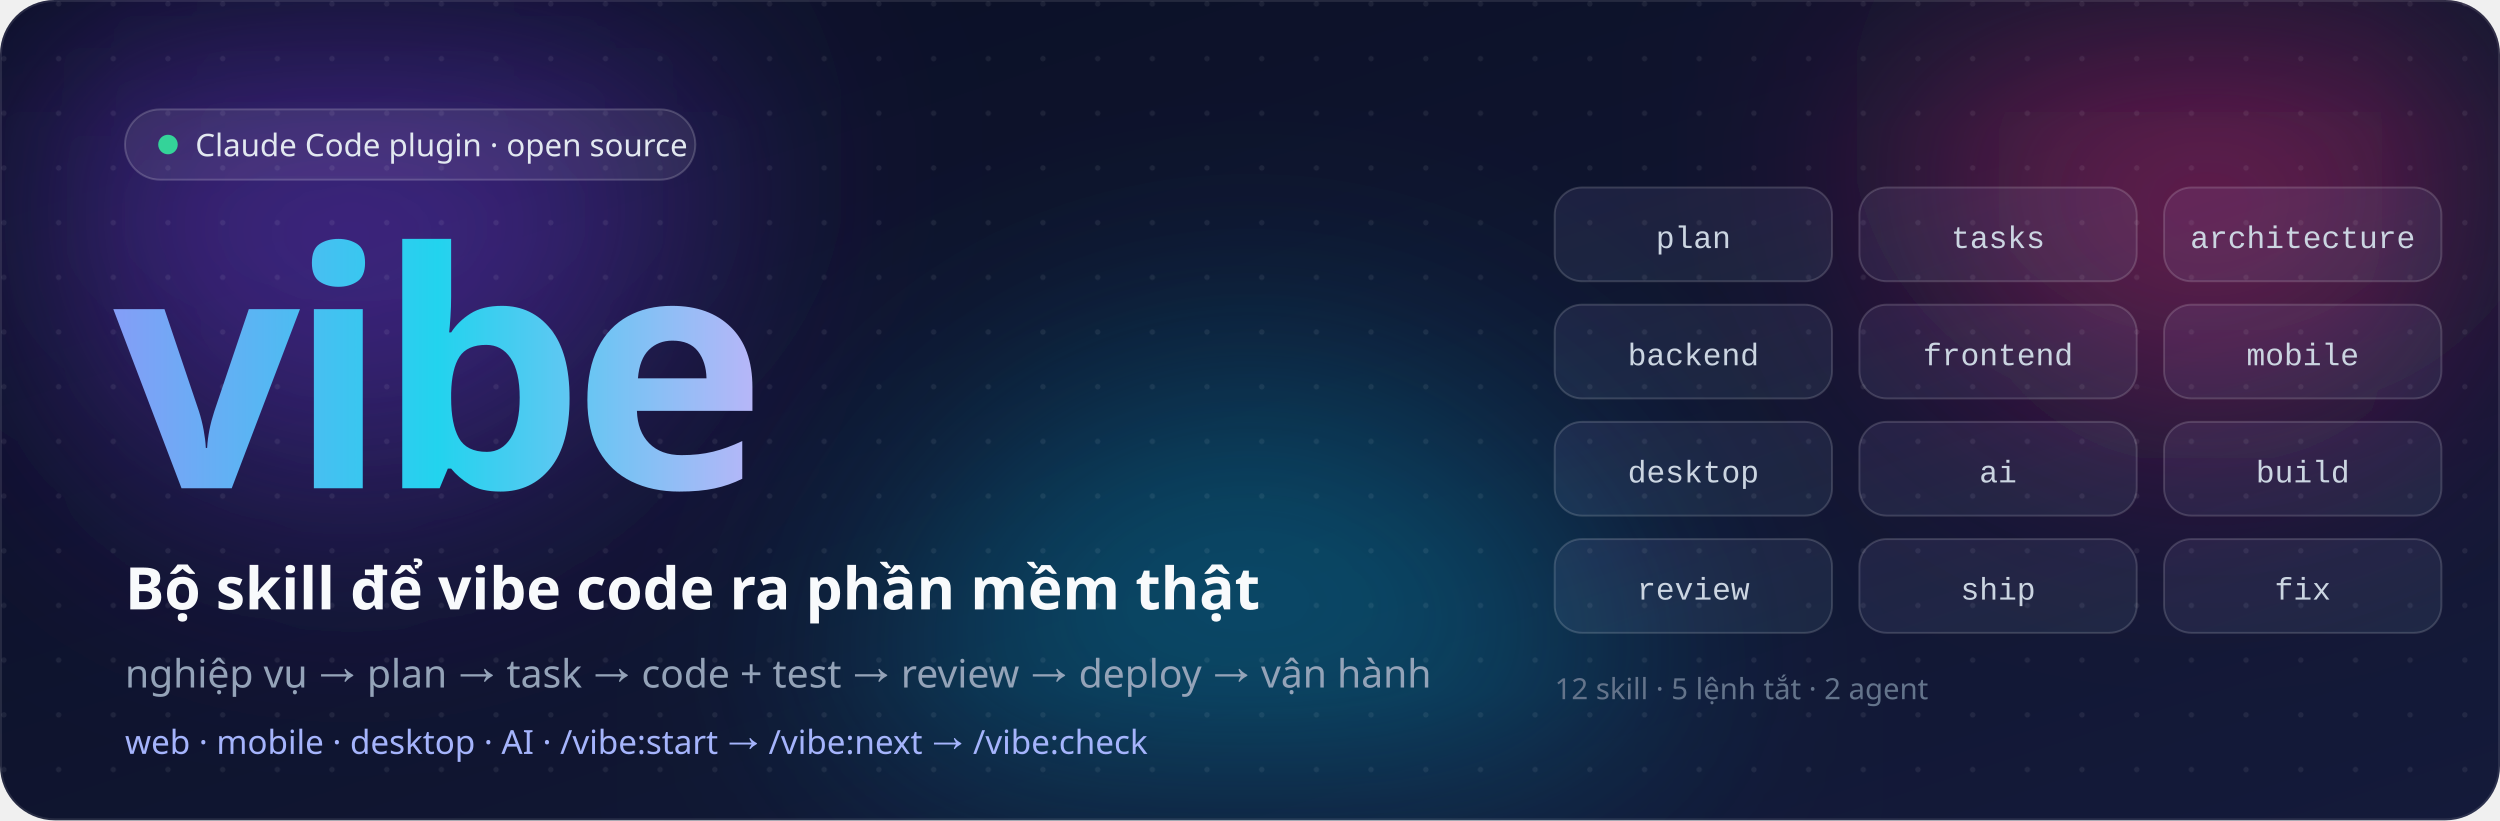
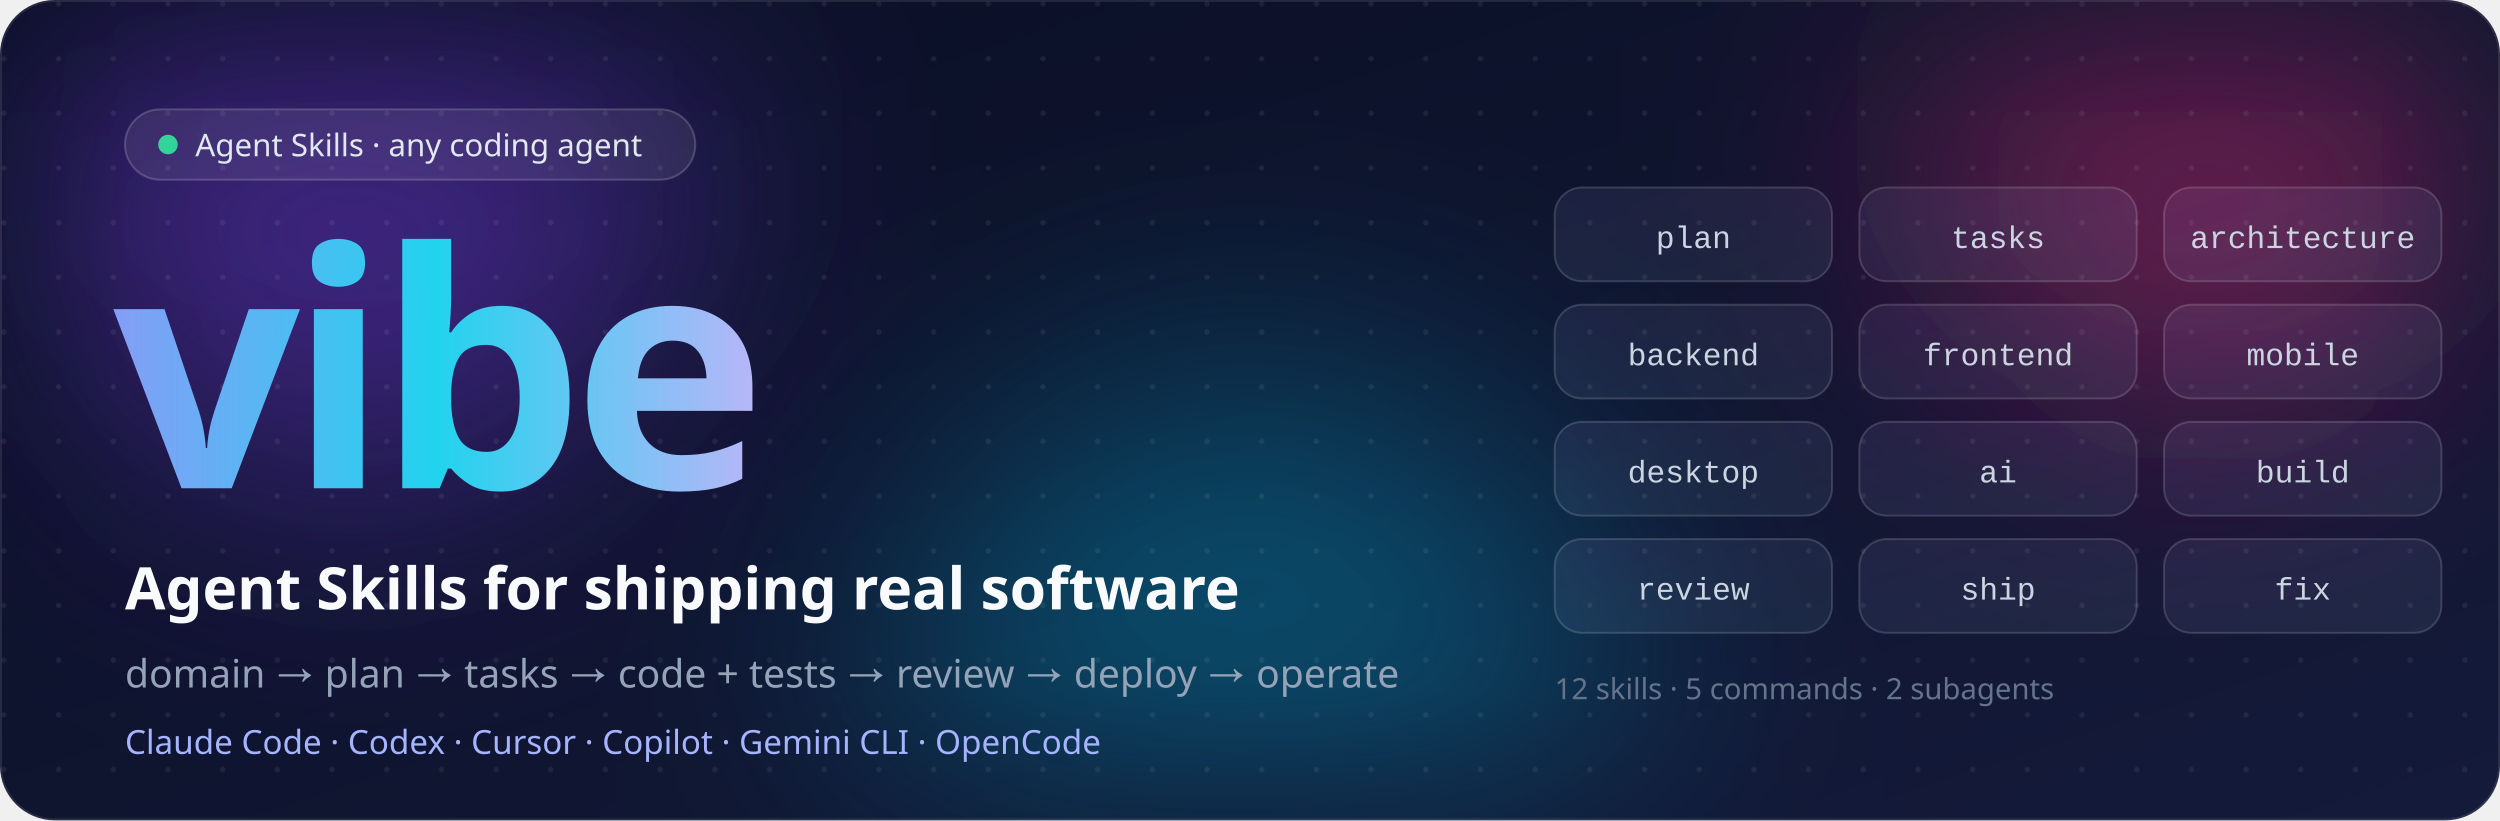
<svg xmlns="http://www.w3.org/2000/svg" width="1280" height="420" viewBox="0 0 1280 420" role="img" aria-labelledby="t d">
  <defs>
    <linearGradient id="bg" x1="0" y1="0" x2="1" y2="1">
      <stop offset="0" stop-color="#0A0F24" />
      <stop offset="1" stop-color="#141A3A" />
    </linearGradient>
    <filter id="blur" x="-50%" y="-50%" width="200%" height="200%">
      <feGaussianBlur stdDeviation="70" />
    </filter>
    <pattern id="dots" width="28" height="28" patternUnits="userSpaceOnUse">
      <circle cx="2" cy="2" r="1.4" fill="#FFFFFF" fill-opacity="0.07" />
    </pattern>
    <clipPath id="card">
      <rect width="1280" height="420" rx="28" />
    </clipPath>
    <linearGradient id="titleGrad" x1="0" y1="0" x2="640" y2="0" gradientUnits="userSpaceOnUse" spreadMethod="repeat">
      <stop offset="0" stop-color="#A78BFA" />
      <stop offset="0.35" stop-color="#22D3EE" />
      <stop offset="0.7" stop-color="#F0ABFC" />
      <stop offset="1" stop-color="#A78BFA" />
    </linearGradient>
    <linearGradient id="chipGrad" x1="0" y1="0" x2="1" y2="1">
      <stop offset="0" stop-color="#7C3AED" stop-opacity="0.85" />
      <stop offset="1" stop-color="#0891B2" stop-opacity="0.85" />
    </linearGradient>
    <clipPath id="titleClip">
      <text x="58" y="250" font-family="-apple-system, BlinkMacSystemFont, 'Segoe UI', 'Noto Sans', Helvetica, Arial, sans-serif" font-size="168" font-weight="800" letter-spacing="-6">vibe</text>
    </clipPath>
    <style>
@media (prefers-reduced-motion: reduce) { *, *::before, *::after { animation: none !important; } }

.blob { transform-box: fill-box; transform-origin: center; }
.b0 { animation: drift0 16s ease-in-out infinite alternate; }
.b1 { animation: drift1 19s ease-in-out infinite alternate; }
.b2 { animation: drift2 23s ease-in-out infinite alternate; }
@keyframes drift0 { to { transform: translate(90px, 40px) scale(1.15); } }
@keyframes drift1 { to { transform: translate(-110px, -30px) scale(0.9); } }
@keyframes drift2 { to { transform: translate(60px, -50px) scale(1.2); } }

.shine { animation: shine 7s linear infinite; }
@keyframes shine { from { transform: translateX(0); } to { transform: translateX(640px); } }
.chip rect { fill: #FFFFFF; fill-opacity: 0.05; stroke: #FFFFFF; stroke-opacity: 0.16; }
.chip text { fill: #CBD5E1; }
.cursor { animation: blink 1.1s steps(1) infinite; }
@keyframes blink { 50% { opacity: 0; } }
@keyframes lit0 { 0.00% { fill-opacity: 0; } 1.25% { fill-opacity: 1; } 7.50% { fill-opacity: 1; } 8.75% { fill-opacity: 0; } 100.00% { fill-opacity: 0; } }.glow0 { animation: lit0 13.5s ease-in-out infinite; }@keyframes lit1 { 0.00% { fill-opacity: 0; } 8.32% { fill-opacity: 0; } 9.58% { fill-opacity: 1; } 15.83% { fill-opacity: 1; } 17.08% { fill-opacity: 0; } 100.00% { fill-opacity: 0; } }.glow1 { animation: lit1 13.5s ease-in-out infinite; }@keyframes lit2 { 0.00% { fill-opacity: 0; } 16.66% { fill-opacity: 0; } 17.92% { fill-opacity: 1; } 24.17% { fill-opacity: 1; } 25.42% { fill-opacity: 0; } 100.00% { fill-opacity: 0; } }.glow2 { animation: lit2 13.5s ease-in-out infinite; }@keyframes lit3 { 0.00% { fill-opacity: 0; } 24.99% { fill-opacity: 0; } 26.25% { fill-opacity: 1; } 32.50% { fill-opacity: 1; } 33.75% { fill-opacity: 0; } 100.00% { fill-opacity: 0; } }.glow3 { animation: lit3 13.5s ease-in-out infinite; }@keyframes lit4 { 0.00% { fill-opacity: 0; } 33.32% { fill-opacity: 0; } 34.58% { fill-opacity: 1; } 40.83% { fill-opacity: 1; } 42.08% { fill-opacity: 0; } 100.00% { fill-opacity: 0; } }.glow4 { animation: lit4 13.5s ease-in-out infinite; }@keyframes lit5 { 0.00% { fill-opacity: 0; } 41.66% { fill-opacity: 0; } 42.92% { fill-opacity: 1; } 49.17% { fill-opacity: 1; } 50.42% { fill-opacity: 0; } 100.00% { fill-opacity: 0; } }.glow5 { animation: lit5 13.5s ease-in-out infinite; }@keyframes lit6 { 0.00% { fill-opacity: 0; } 49.99% { fill-opacity: 0; } 51.25% { fill-opacity: 1; } 57.50% { fill-opacity: 1; } 58.75% { fill-opacity: 0; } 100.00% { fill-opacity: 0; } }.glow6 { animation: lit6 13.5s ease-in-out infinite; }@keyframes lit7 { 0.00% { fill-opacity: 0; } 58.32% { fill-opacity: 0; } 59.58% { fill-opacity: 1; } 65.83% { fill-opacity: 1; } 67.08% { fill-opacity: 0; } 100.00% { fill-opacity: 0; } }.glow7 { animation: lit7 13.5s ease-in-out infinite; }@keyframes lit8 { 0.00% { fill-opacity: 0; } 66.66% { fill-opacity: 0; } 67.92% { fill-opacity: 1; } 74.17% { fill-opacity: 1; } 75.42% { fill-opacity: 0; } 100.00% { fill-opacity: 0; } }.glow8 { animation: lit8 13.5s ease-in-out infinite; }@keyframes lit9 { 0.00% { fill-opacity: 0; } 74.99% { fill-opacity: 0; } 76.25% { fill-opacity: 1; } 82.50% { fill-opacity: 1; } 83.75% { fill-opacity: 0; } 100.00% { fill-opacity: 0; } }.glow9 { animation: lit9 13.5s ease-in-out infinite; }@keyframes lit10 { 0.00% { fill-opacity: 0; } 83.32% { fill-opacity: 0; } 84.58% { fill-opacity: 1; } 90.83% { fill-opacity: 1; } 92.08% { fill-opacity: 0; } 100.00% { fill-opacity: 0; } }.glow10 { animation: lit10 13.5s ease-in-out infinite; }@keyframes lit11 { 0.00% { fill-opacity: 0; } 91.66% { fill-opacity: 0; } 92.92% { fill-opacity: 1; } 99.17% { fill-opacity: 1; } 100.00% { fill-opacity: 0; } 100.00% { fill-opacity: 0; } }.glow11 { animation: lit11 13.5s ease-in-out infinite; }</style>
  </defs>
  <g clip-path="url(#card)">
    <rect width="1280" height="420" fill="url(#bg)" />
    <circle class="blob b0" cx="180" cy="80" r="170" fill="#7C3AED" fill-opacity="0.45" filter="url(#blur)" />
    <circle class="blob b1" cx="640" cy="380" r="190" fill="#0891B2" fill-opacity="0.45" filter="url(#blur)" />
    <circle class="blob b2" cx="1130" cy="60" r="150" fill="#DB2777" fill-opacity="0.45" filter="url(#blur)" />
    <rect width="1280" height="420" fill="url(#dots)" />
  </g>
  <rect x="0.5" y="0.5" width="1279" height="419" rx="27.5" fill="none" stroke="#FFFFFF" stroke-opacity="0.10" />
  <g>
    <rect x="64" y="56" width="292" height="36" rx="18" fill="#FFFFFF" fill-opacity="0.08" stroke="#FFFFFF" stroke-opacity="0.18" />
    <circle cx="86" cy="74" r="5" fill="#34D399" />
-     <text x="100" y="80" font-family="-apple-system, BlinkMacSystemFont, 'Segoe UI', 'Noto Sans', Helvetica, Arial, sans-serif" font-size="16" fill="#E2E8F0">Claude Code plugin · open source</text>
+     <text x="100" y="80" font-family="-apple-system, BlinkMacSystemFont, 'Segoe UI', 'Noto Sans', Helvetica, Arial, sans-serif" font-size="16" fill="#E2E8F0">Agent Skills · any coding agent</text>
  </g>
  <g clip-path="url(#titleClip)">
    <rect class="shine" x="-640" y="90" width="1920" height="200" fill="url(#titleGrad)" />
  </g>
-   <text x="64" y="312" font-family="-apple-system, BlinkMacSystemFont, 'Segoe UI', 'Noto Sans', Helvetica, Arial, sans-serif" font-size="30" font-weight="650" fill="#F8FAFC">Bộ skill để vibe code ra phần mềm thật</text>
-   <text x="64" y="352" font-family="-apple-system, BlinkMacSystemFont, 'Segoe UI', 'Noto Sans', Helvetica, Arial, sans-serif" font-size="20" fill="#94A3B8">nghiệp vụ → plan → task → code + test → review → deploy → vận hành</text>
-   <text x="64" y="386" font-family="-apple-system, BlinkMacSystemFont, 'Segoe UI', 'Noto Sans', Helvetica, Arial, sans-serif" font-size="17" fill="#A5B4FC">web · mobile · desktop · AI · /vibe:start → /vibe:next → /vibe:check</text>
+   <text x="64" y="312" font-family="-apple-system, BlinkMacSystemFont, 'Segoe UI', 'Noto Sans', Helvetica, Arial, sans-serif" font-size="30" font-weight="650" fill="#F8FAFC">Agent Skills for shipping real software</text>
+   <text x="64" y="352" font-family="-apple-system, BlinkMacSystemFont, 'Segoe UI', 'Noto Sans', Helvetica, Arial, sans-serif" font-size="20" fill="#94A3B8">domain → plan → tasks → code + tests → review → deploy → operate</text>
+   <text x="64" y="386" font-family="-apple-system, BlinkMacSystemFont, 'Segoe UI', 'Noto Sans', Helvetica, Arial, sans-serif" font-size="17" fill="#A5B4FC">Claude Code · Codex · Cursor · Copilot · Gemini CLI · OpenCode</text>
  <g class="chip">
    <rect x="796" y="96" width="142" height="48" rx="14" />
    <rect class="glow0" x="796" y="96" width="142" height="48" rx="14" style="fill:url(#chipGrad);stroke:none" fill-opacity="0" />
    <text x="867.0" y="127" text-anchor="middle" font-family="ui-monospace, SFMono-Regular, 'Cascadia Mono', 'JetBrains Mono', Menlo, Consolas, 'Liberation Mono', monospace" font-size="16">plan</text>
  </g>
  <g class="chip">
    <rect x="952" y="96" width="142" height="48" rx="14" />
    <rect class="glow1" x="952" y="96" width="142" height="48" rx="14" style="fill:url(#chipGrad);stroke:none" fill-opacity="0" />
    <text x="1023.0" y="127" text-anchor="middle" font-family="ui-monospace, SFMono-Regular, 'Cascadia Mono', 'JetBrains Mono', Menlo, Consolas, 'Liberation Mono', monospace" font-size="16">tasks</text>
  </g>
  <g class="chip">
    <rect x="1108" y="96" width="142" height="48" rx="14" />
    <rect class="glow2" x="1108" y="96" width="142" height="48" rx="14" style="fill:url(#chipGrad);stroke:none" fill-opacity="0" />
    <text x="1179.0" y="127" text-anchor="middle" font-family="ui-monospace, SFMono-Regular, 'Cascadia Mono', 'JetBrains Mono', Menlo, Consolas, 'Liberation Mono', monospace" font-size="16">architecture</text>
  </g>
  <g class="chip">
    <rect x="796" y="156" width="142" height="48" rx="14" />
    <rect class="glow3" x="796" y="156" width="142" height="48" rx="14" style="fill:url(#chipGrad);stroke:none" fill-opacity="0" />
    <text x="867.0" y="187" text-anchor="middle" font-family="ui-monospace, SFMono-Regular, 'Cascadia Mono', 'JetBrains Mono', Menlo, Consolas, 'Liberation Mono', monospace" font-size="16">backend</text>
  </g>
  <g class="chip">
    <rect x="952" y="156" width="142" height="48" rx="14" />
    <rect class="glow4" x="952" y="156" width="142" height="48" rx="14" style="fill:url(#chipGrad);stroke:none" fill-opacity="0" />
    <text x="1023.0" y="187" text-anchor="middle" font-family="ui-monospace, SFMono-Regular, 'Cascadia Mono', 'JetBrains Mono', Menlo, Consolas, 'Liberation Mono', monospace" font-size="16">frontend</text>
  </g>
  <g class="chip">
    <rect x="1108" y="156" width="142" height="48" rx="14" />
    <rect class="glow5" x="1108" y="156" width="142" height="48" rx="14" style="fill:url(#chipGrad);stroke:none" fill-opacity="0" />
    <text x="1179.0" y="187" text-anchor="middle" font-family="ui-monospace, SFMono-Regular, 'Cascadia Mono', 'JetBrains Mono', Menlo, Consolas, 'Liberation Mono', monospace" font-size="16">mobile</text>
  </g>
  <g class="chip">
    <rect x="796" y="216" width="142" height="48" rx="14" />
    <rect class="glow6" x="796" y="216" width="142" height="48" rx="14" style="fill:url(#chipGrad);stroke:none" fill-opacity="0" />
    <text x="867.0" y="247" text-anchor="middle" font-family="ui-monospace, SFMono-Regular, 'Cascadia Mono', 'JetBrains Mono', Menlo, Consolas, 'Liberation Mono', monospace" font-size="16">desktop</text>
  </g>
  <g class="chip">
    <rect x="952" y="216" width="142" height="48" rx="14" />
    <rect class="glow7" x="952" y="216" width="142" height="48" rx="14" style="fill:url(#chipGrad);stroke:none" fill-opacity="0" />
    <text x="1023.0" y="247" text-anchor="middle" font-family="ui-monospace, SFMono-Regular, 'Cascadia Mono', 'JetBrains Mono', Menlo, Consolas, 'Liberation Mono', monospace" font-size="16">ai</text>
  </g>
  <g class="chip">
    <rect x="1108" y="216" width="142" height="48" rx="14" />
    <rect class="glow8" x="1108" y="216" width="142" height="48" rx="14" style="fill:url(#chipGrad);stroke:none" fill-opacity="0" />
    <text x="1179.0" y="247" text-anchor="middle" font-family="ui-monospace, SFMono-Regular, 'Cascadia Mono', 'JetBrains Mono', Menlo, Consolas, 'Liberation Mono', monospace" font-size="16">build</text>
  </g>
  <g class="chip">
    <rect x="796" y="276" width="142" height="48" rx="14" />
    <rect class="glow9" x="796" y="276" width="142" height="48" rx="14" style="fill:url(#chipGrad);stroke:none" fill-opacity="0" />
    <text x="867.0" y="307" text-anchor="middle" font-family="ui-monospace, SFMono-Regular, 'Cascadia Mono', 'JetBrains Mono', Menlo, Consolas, 'Liberation Mono', monospace" font-size="16">review</text>
  </g>
  <g class="chip">
    <rect x="952" y="276" width="142" height="48" rx="14" />
    <rect class="glow10" x="952" y="276" width="142" height="48" rx="14" style="fill:url(#chipGrad);stroke:none" fill-opacity="0" />
    <text x="1023.0" y="307" text-anchor="middle" font-family="ui-monospace, SFMono-Regular, 'Cascadia Mono', 'JetBrains Mono', Menlo, Consolas, 'Liberation Mono', monospace" font-size="16">ship</text>
  </g>
  <g class="chip">
    <rect x="1108" y="276" width="142" height="48" rx="14" />
    <rect class="glow11" x="1108" y="276" width="142" height="48" rx="14" style="fill:url(#chipGrad);stroke:none" fill-opacity="0" />
    <text x="1179.0" y="307" text-anchor="middle" font-family="ui-monospace, SFMono-Regular, 'Cascadia Mono', 'JetBrains Mono', Menlo, Consolas, 'Liberation Mono', monospace" font-size="16">fix</text>
  </g>
-   <text x="796" y="358" font-family="-apple-system, BlinkMacSystemFont, 'Segoe UI', 'Noto Sans', Helvetica, Arial, sans-serif" font-size="15" fill="#64748B">12 skill · 5 lệnh tắt · 2 agent</text>
+   <text x="796" y="358" font-family="-apple-system, BlinkMacSystemFont, 'Segoe UI', 'Noto Sans', Helvetica, Arial, sans-serif" font-size="15" fill="#64748B">12 skills · 5 commands · 2 subagents</text>
</svg>
